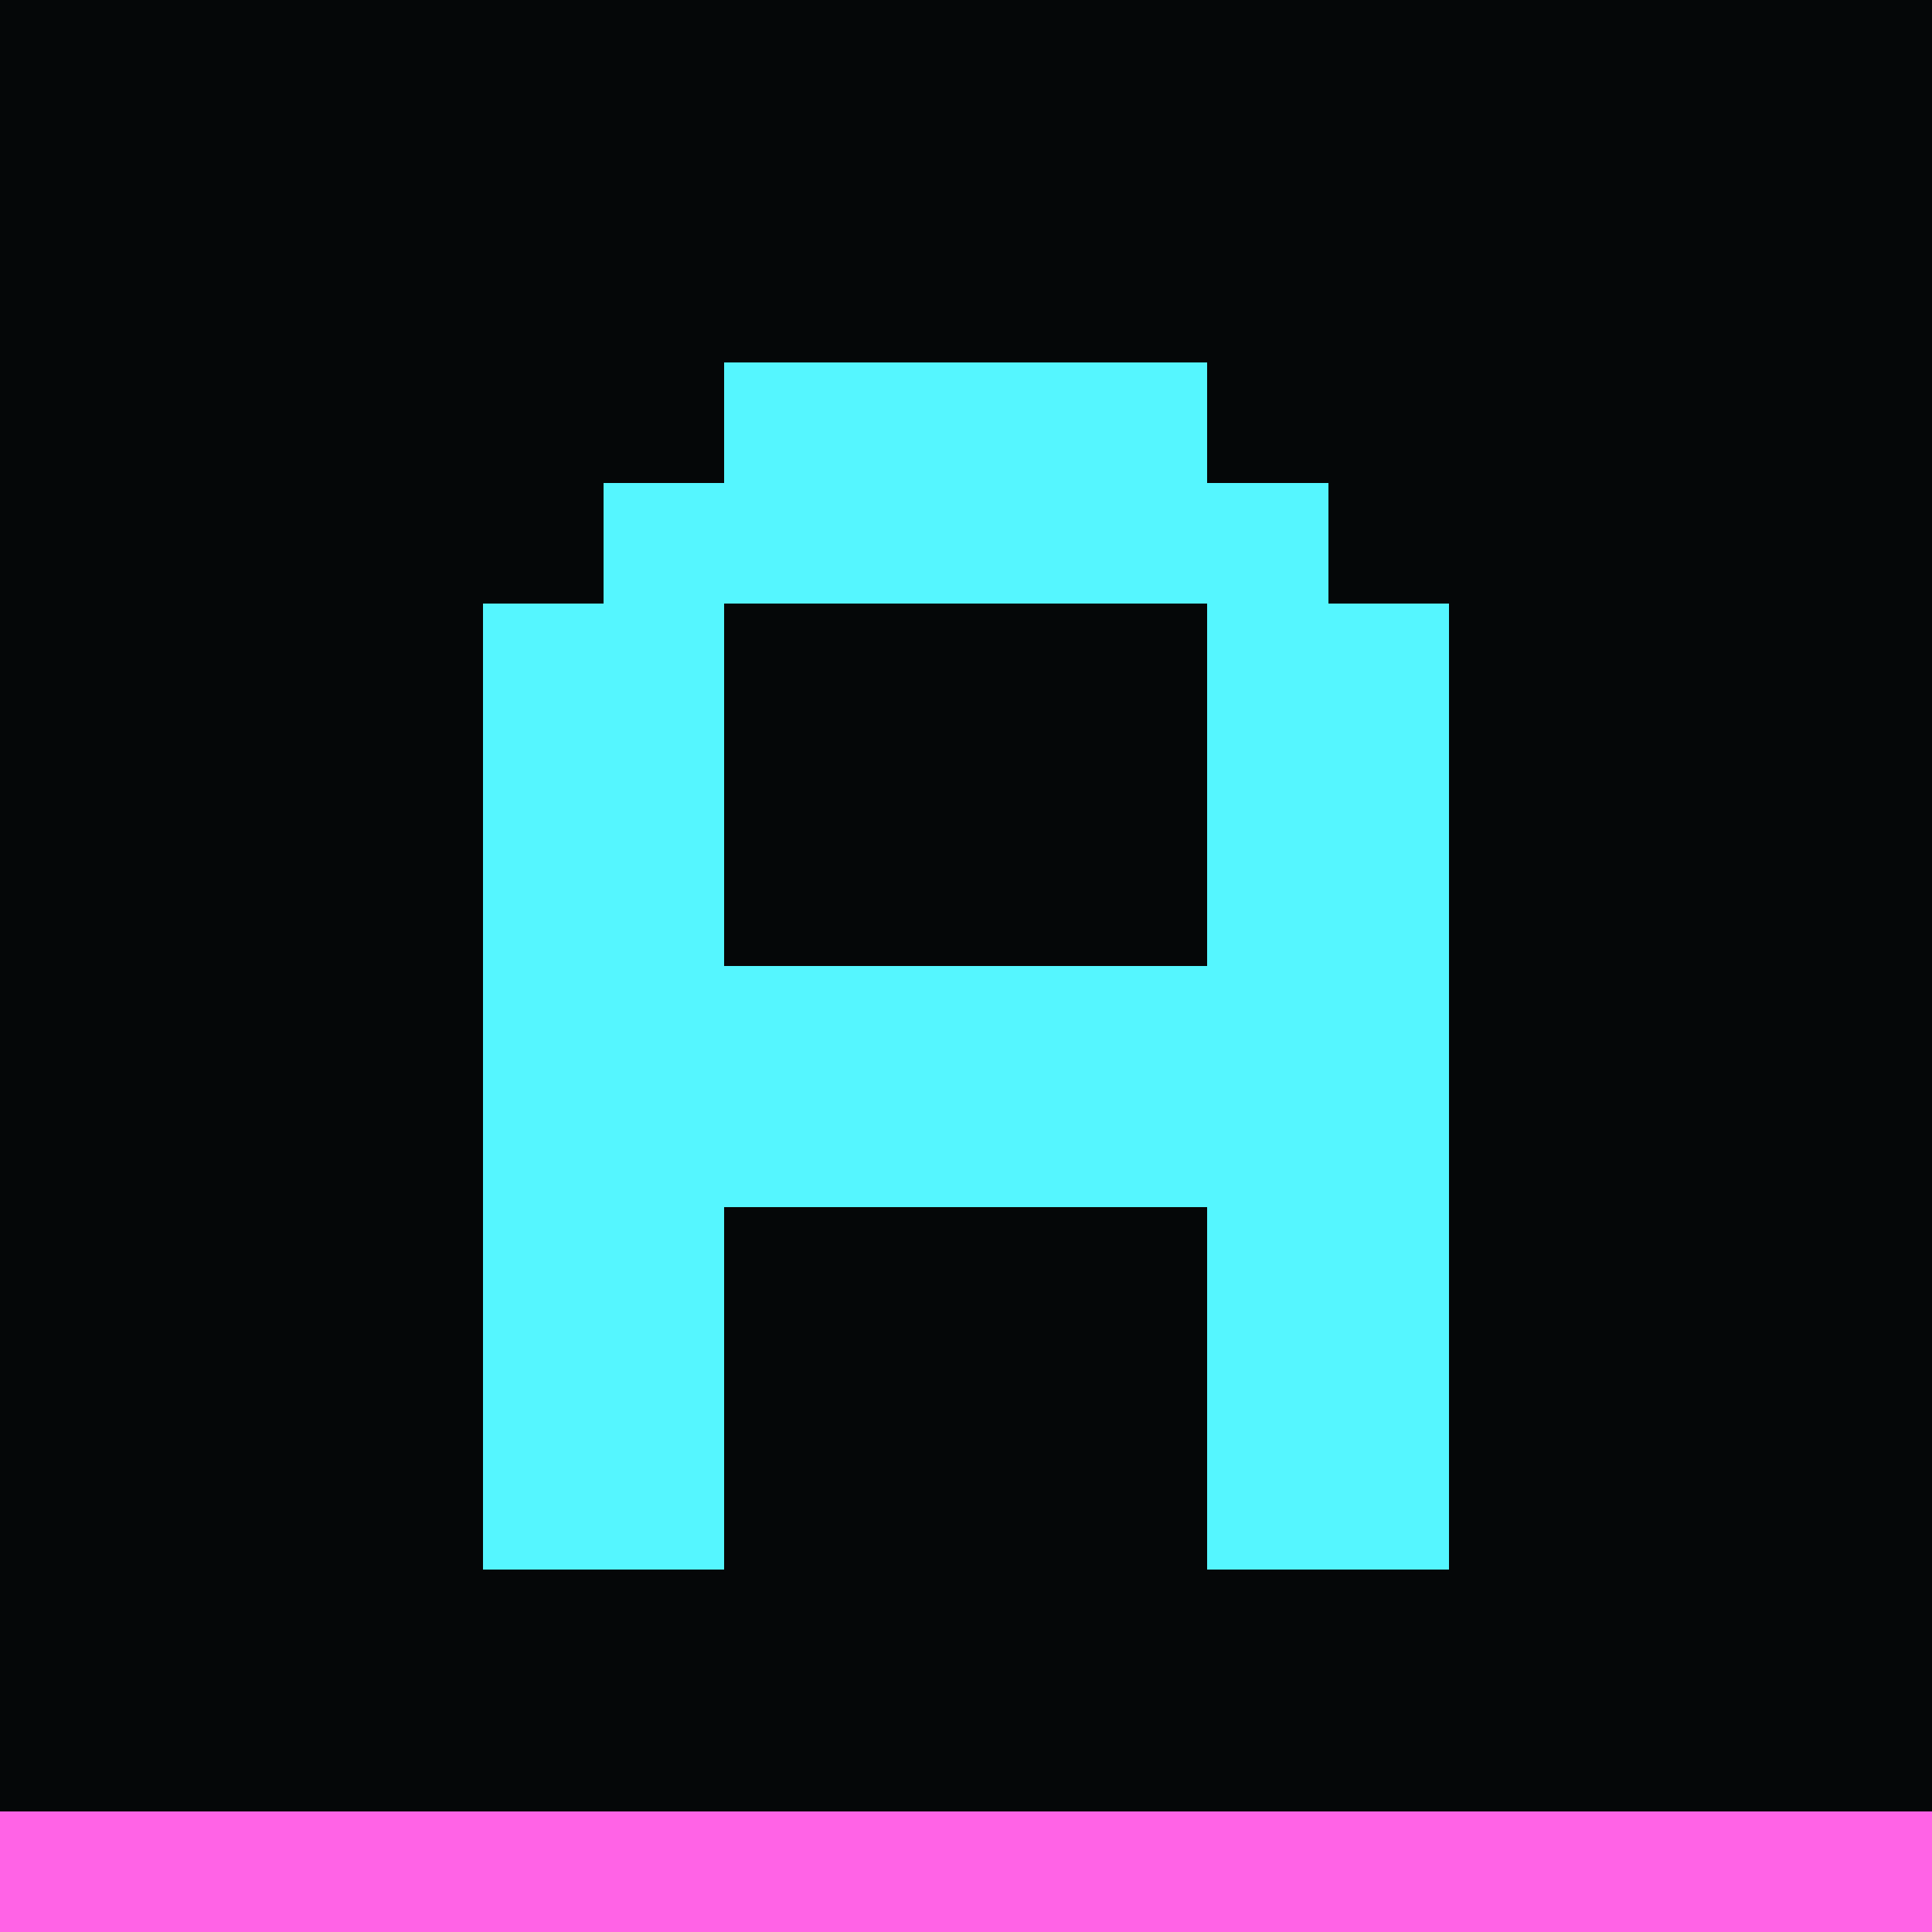
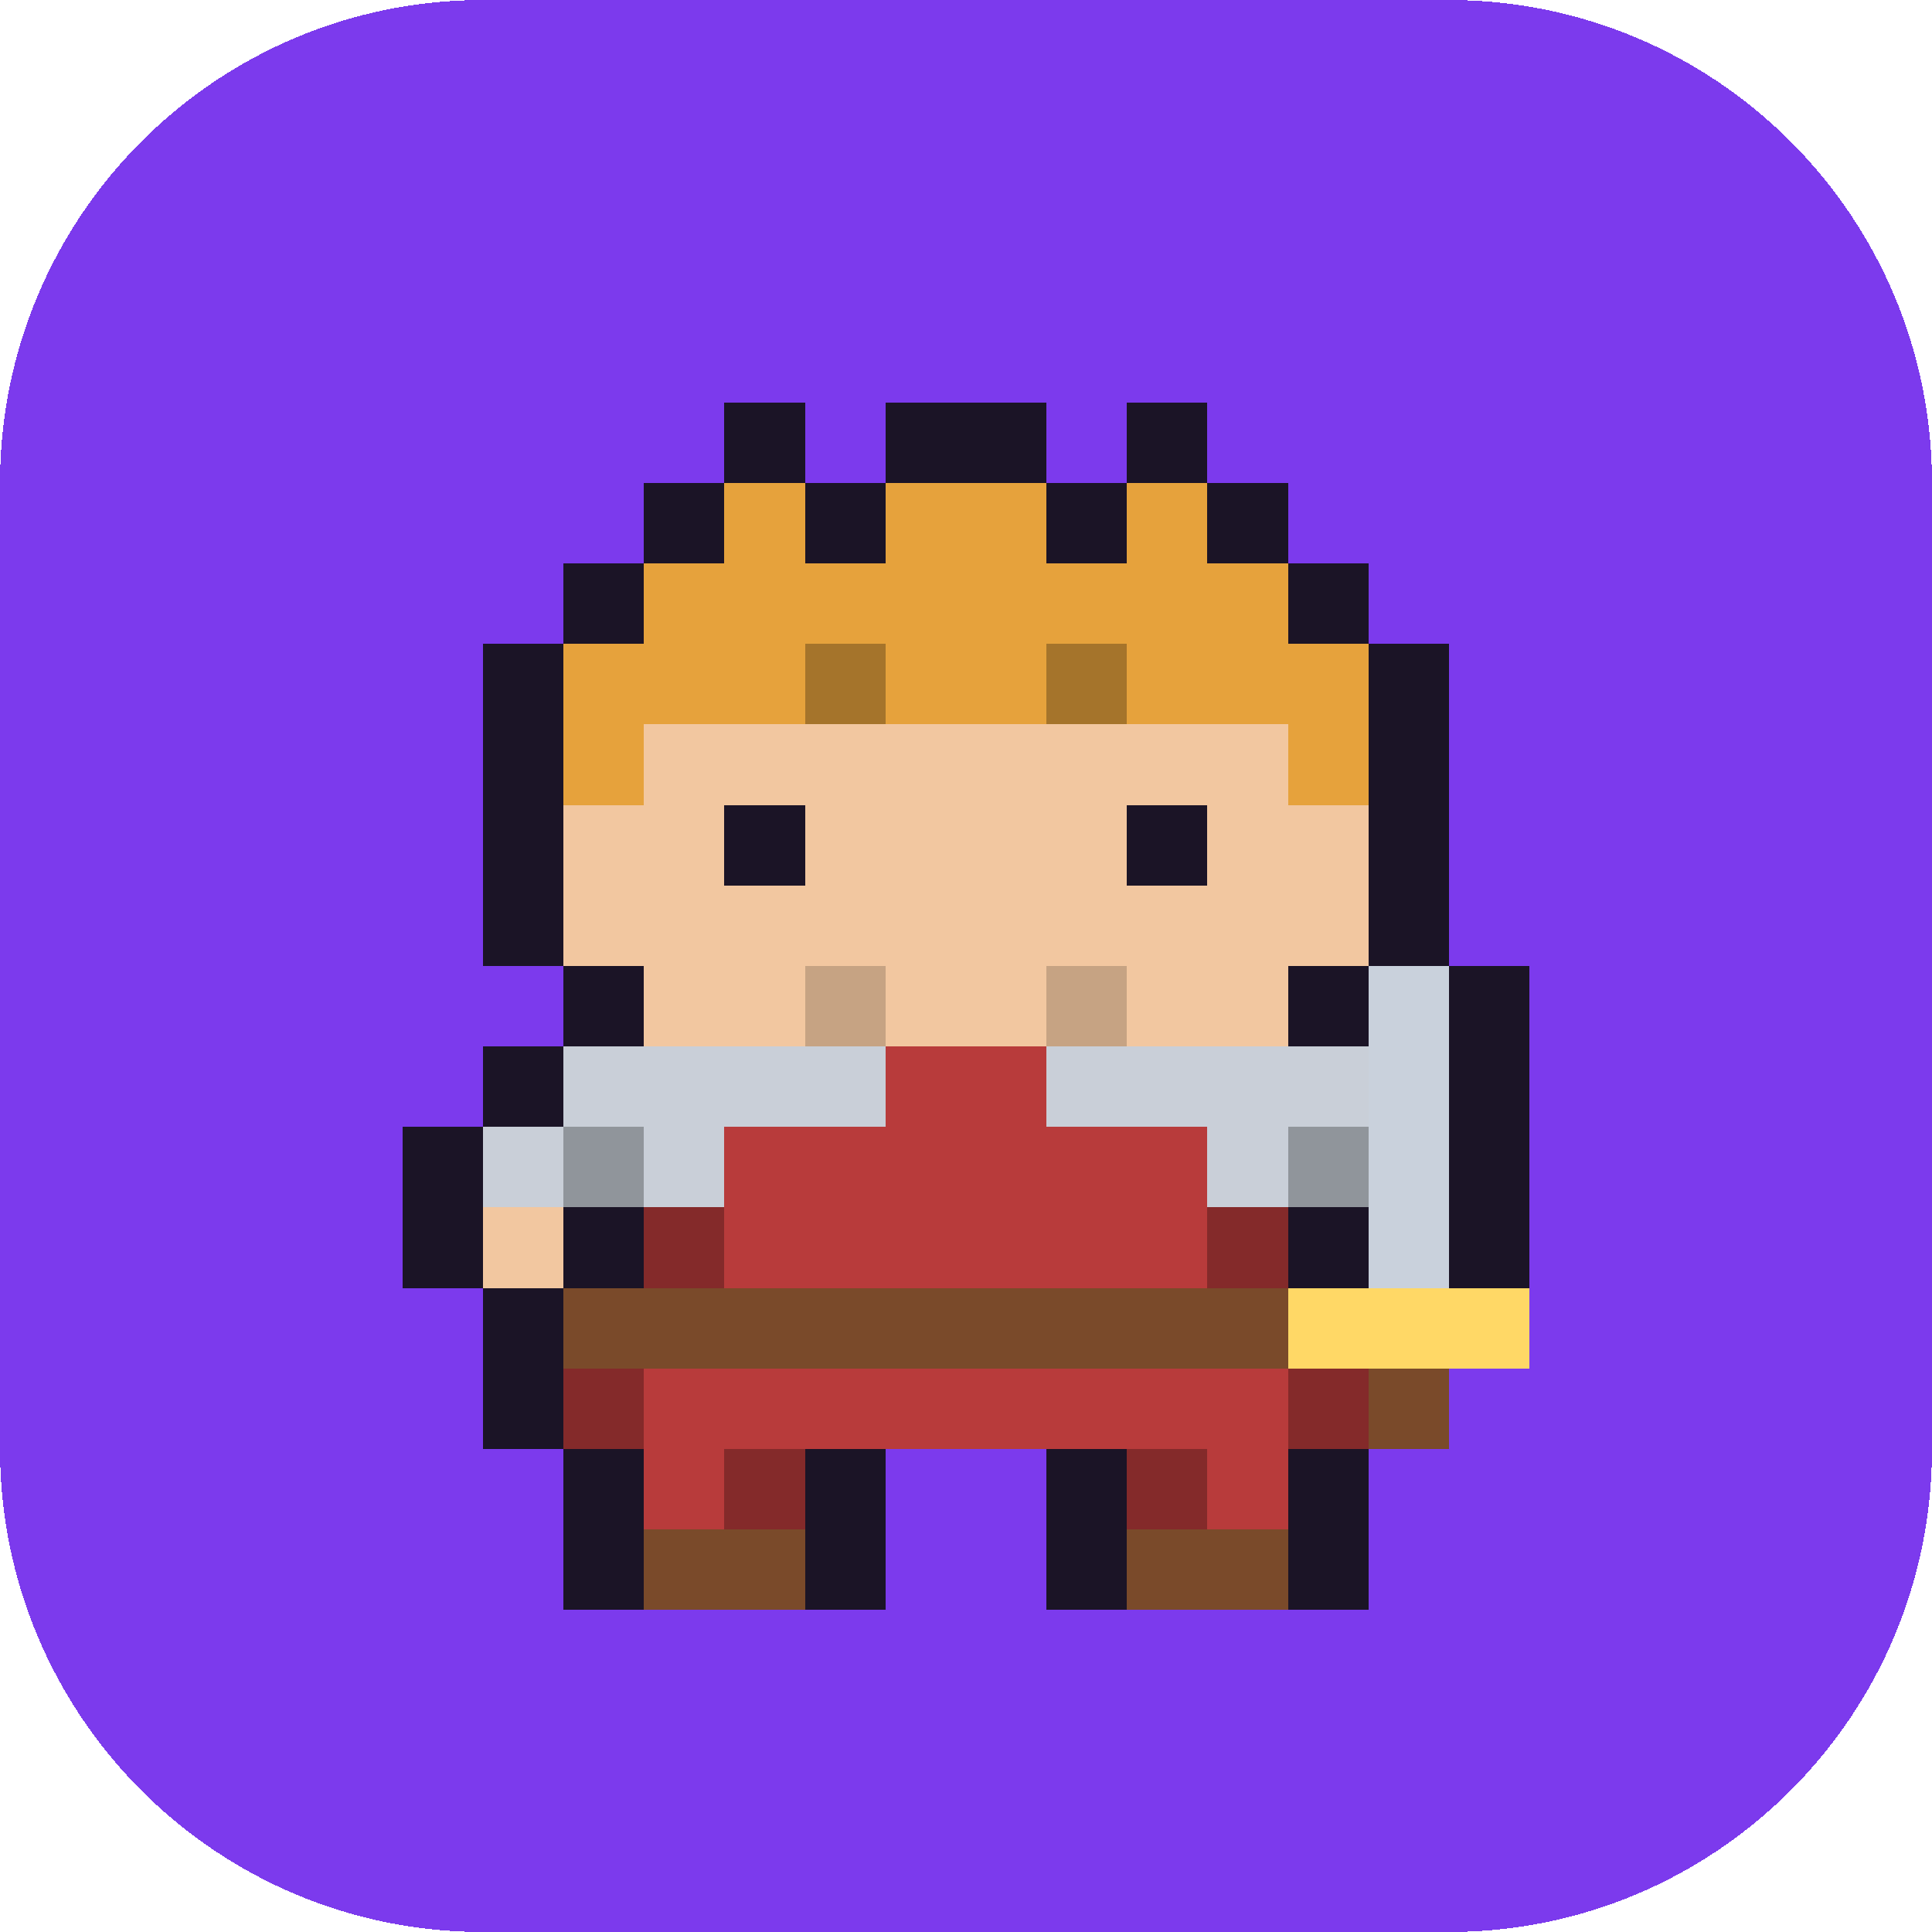
- <svg xmlns="http://www.w3.org/2000/svg" viewBox="0 0 16 16" shape-rendering="crispEdges">
-   <rect width="16" height="16" fill="#050708" />
-   <path fill="#55f6ff" d="M6 3h4v1h1v1h1v8h-2v-3H6v3H4V5h1V4h1zm0 2v3h4V5z" />
-   <rect x="0" y="15" width="16" height="1" fill="#ff63e6" />
+ <svg xmlns="http://www.w3.org/2000/svg" viewBox="0 0 24 24" shape-rendering="crispEdges">
+   <rect width="24" height="24" rx="6" fill="#7c3aed" />
+   <rect x="9" y="5" width="1" height="1" fill="#1b1426" />
+   <rect x="11" y="5" width="2" height="1" fill="#1b1426" />
+   <rect x="14" y="5" width="1" height="1" fill="#1b1426" />
+   <rect x="8" y="6" width="1" height="1" fill="#1b1426" />
+   <rect x="9" y="6" width="1" height="1" fill="#e6a23c" />
+   <rect x="10" y="6" width="1" height="1" fill="#1b1426" />
+   <rect x="11" y="6" width="2" height="1" fill="#e6a23c" />
+   <rect x="13" y="6" width="1" height="1" fill="#1b1426" />
+   <rect x="14" y="6" width="1" height="1" fill="#e6a23c" />
+   <rect x="15" y="6" width="1" height="1" fill="#1b1426" />
+   <rect x="7" y="7" width="1" height="1" fill="#1b1426" />
+   <rect x="8" y="7" width="8" height="1" fill="#e6a23c" />
+   <rect x="16" y="7" width="1" height="1" fill="#1b1426" />
+   <rect x="6" y="8" width="1" height="1" fill="#1b1426" />
+   <rect x="7" y="8" width="3" height="1" fill="#e6a23c" />
+   <rect x="10" y="8" width="1" height="1" fill="#a5742b" />
+   <rect x="11" y="8" width="2" height="1" fill="#e6a23c" />
+   <rect x="13" y="8" width="1" height="1" fill="#a5742b" />
+   <rect x="14" y="8" width="3" height="1" fill="#e6a23c" />
+   <rect x="17" y="8" width="1" height="1" fill="#1b1426" />
+   <rect x="6" y="9" width="1" height="1" fill="#1b1426" />
+   <rect x="7" y="9" width="1" height="1" fill="#e6a23c" />
+   <rect x="8" y="9" width="8" height="1" fill="#f2c7a0" />
+   <rect x="16" y="9" width="1" height="1" fill="#e6a23c" />
+   <rect x="17" y="9" width="1" height="1" fill="#1b1426" />
+   <rect x="6" y="10" width="1" height="1" fill="#1b1426" />
+   <rect x="7" y="10" width="2" height="1" fill="#f2c7a0" />
+   <rect x="9" y="10" width="1" height="1" fill="#1b1426" />
+   <rect x="10" y="10" width="4" height="1" fill="#f2c7a0" />
+   <rect x="14" y="10" width="1" height="1" fill="#1b1426" />
+   <rect x="15" y="10" width="2" height="1" fill="#f2c7a0" />
+   <rect x="17" y="10" width="1" height="1" fill="#1b1426" />
+   <rect x="6" y="11" width="1" height="1" fill="#1b1426" />
+   <rect x="7" y="11" width="10" height="1" fill="#f2c7a0" />
+   <rect x="17" y="11" width="1" height="1" fill="#1b1426" />
+   <rect x="7" y="12" width="1" height="1" fill="#1b1426" />
+   <rect x="8" y="12" width="2" height="1" fill="#f2c7a0" />
+   <rect x="10" y="12" width="1" height="1" fill="#c6a383" />
+   <rect x="11" y="12" width="2" height="1" fill="#f2c7a0" />
+   <rect x="13" y="12" width="1" height="1" fill="#c6a383" />
+   <rect x="14" y="12" width="2" height="1" fill="#f2c7a0" />
+   <rect x="16" y="12" width="1" height="1" fill="#1b1426" />
+   <rect x="17" y="12" width="1" height="1" fill="#c9d1dc" />
+   <rect x="18" y="12" width="1" height="1" fill="#1b1426" />
+   <rect x="6" y="13" width="1" height="1" fill="#1b1426" />
+   <rect x="7" y="13" width="4" height="1" fill="#c9cfd8" />
+   <rect x="11" y="13" width="2" height="1" fill="#b83b3b" />
+   <rect x="13" y="13" width="4" height="1" fill="#c9cfd8" />
+   <rect x="17" y="13" width="1" height="1" fill="#c9d1dc" />
+   <rect x="18" y="13" width="1" height="1" fill="#1b1426" />
+   <rect x="5" y="14" width="1" height="1" fill="#1b1426" />
+   <rect x="6" y="14" width="1" height="1" fill="#c9cfd8" />
+   <rect x="7" y="14" width="1" height="1" fill="#90959b" />
+   <rect x="8" y="14" width="1" height="1" fill="#c9cfd8" />
+   <rect x="9" y="14" width="6" height="1" fill="#b83b3b" />
+   <rect x="15" y="14" width="1" height="1" fill="#c9cfd8" />
+   <rect x="16" y="14" width="1" height="1" fill="#90959b" />
+   <rect x="17" y="14" width="1" height="1" fill="#c9d1dc" />
+   <rect x="18" y="14" width="1" height="1" fill="#1b1426" />
+   <rect x="5" y="15" width="1" height="1" fill="#1b1426" />
+   <rect x="6" y="15" width="1" height="1" fill="#f2c7a0" />
+   <rect x="7" y="15" width="1" height="1" fill="#1b1426" />
+   <rect x="8" y="15" width="1" height="1" fill="#842a2a" />
+   <rect x="9" y="15" width="6" height="1" fill="#b83b3b" />
+   <rect x="15" y="15" width="1" height="1" fill="#842a2a" />
+   <rect x="16" y="15" width="1" height="1" fill="#1b1426" />
+   <rect x="17" y="15" width="1" height="1" fill="#c9d1dc" />
+   <rect x="18" y="15" width="1" height="1" fill="#1b1426" />
+   <rect x="6" y="16" width="1" height="1" fill="#1b1426" />
+   <rect x="7" y="16" width="9" height="1" fill="#7a4a2a" />
+   <rect x="16" y="16" width="3" height="1" fill="#ffd866" />
+   <rect x="6" y="17" width="1" height="1" fill="#1b1426" />
+   <rect x="7" y="17" width="1" height="1" fill="#842a2a" />
+   <rect x="8" y="17" width="8" height="1" fill="#b83b3b" />
+   <rect x="16" y="17" width="1" height="1" fill="#842a2a" />
+   <rect x="17" y="17" width="1" height="1" fill="#7a4a2a" />
+   <rect x="7" y="18" width="1" height="1" fill="#1b1426" />
+   <rect x="8" y="18" width="1" height="1" fill="#b83b3b" />
+   <rect x="9" y="18" width="1" height="1" fill="#842a2a" />
+   <rect x="10" y="18" width="1" height="1" fill="#1b1426" />
+   <rect x="13" y="18" width="1" height="1" fill="#1b1426" />
+   <rect x="14" y="18" width="1" height="1" fill="#842a2a" />
+   <rect x="15" y="18" width="1" height="1" fill="#b83b3b" />
+   <rect x="16" y="18" width="1" height="1" fill="#1b1426" />
+   <rect x="7" y="19" width="1" height="1" fill="#1b1426" />
+   <rect x="8" y="19" width="2" height="1" fill="#7a4a2a" />
+   <rect x="10" y="19" width="1" height="1" fill="#1b1426" />
+   <rect x="13" y="19" width="1" height="1" fill="#1b1426" />
+   <rect x="14" y="19" width="2" height="1" fill="#7a4a2a" />
+   <rect x="16" y="19" width="1" height="1" fill="#1b1426" />
</svg>
